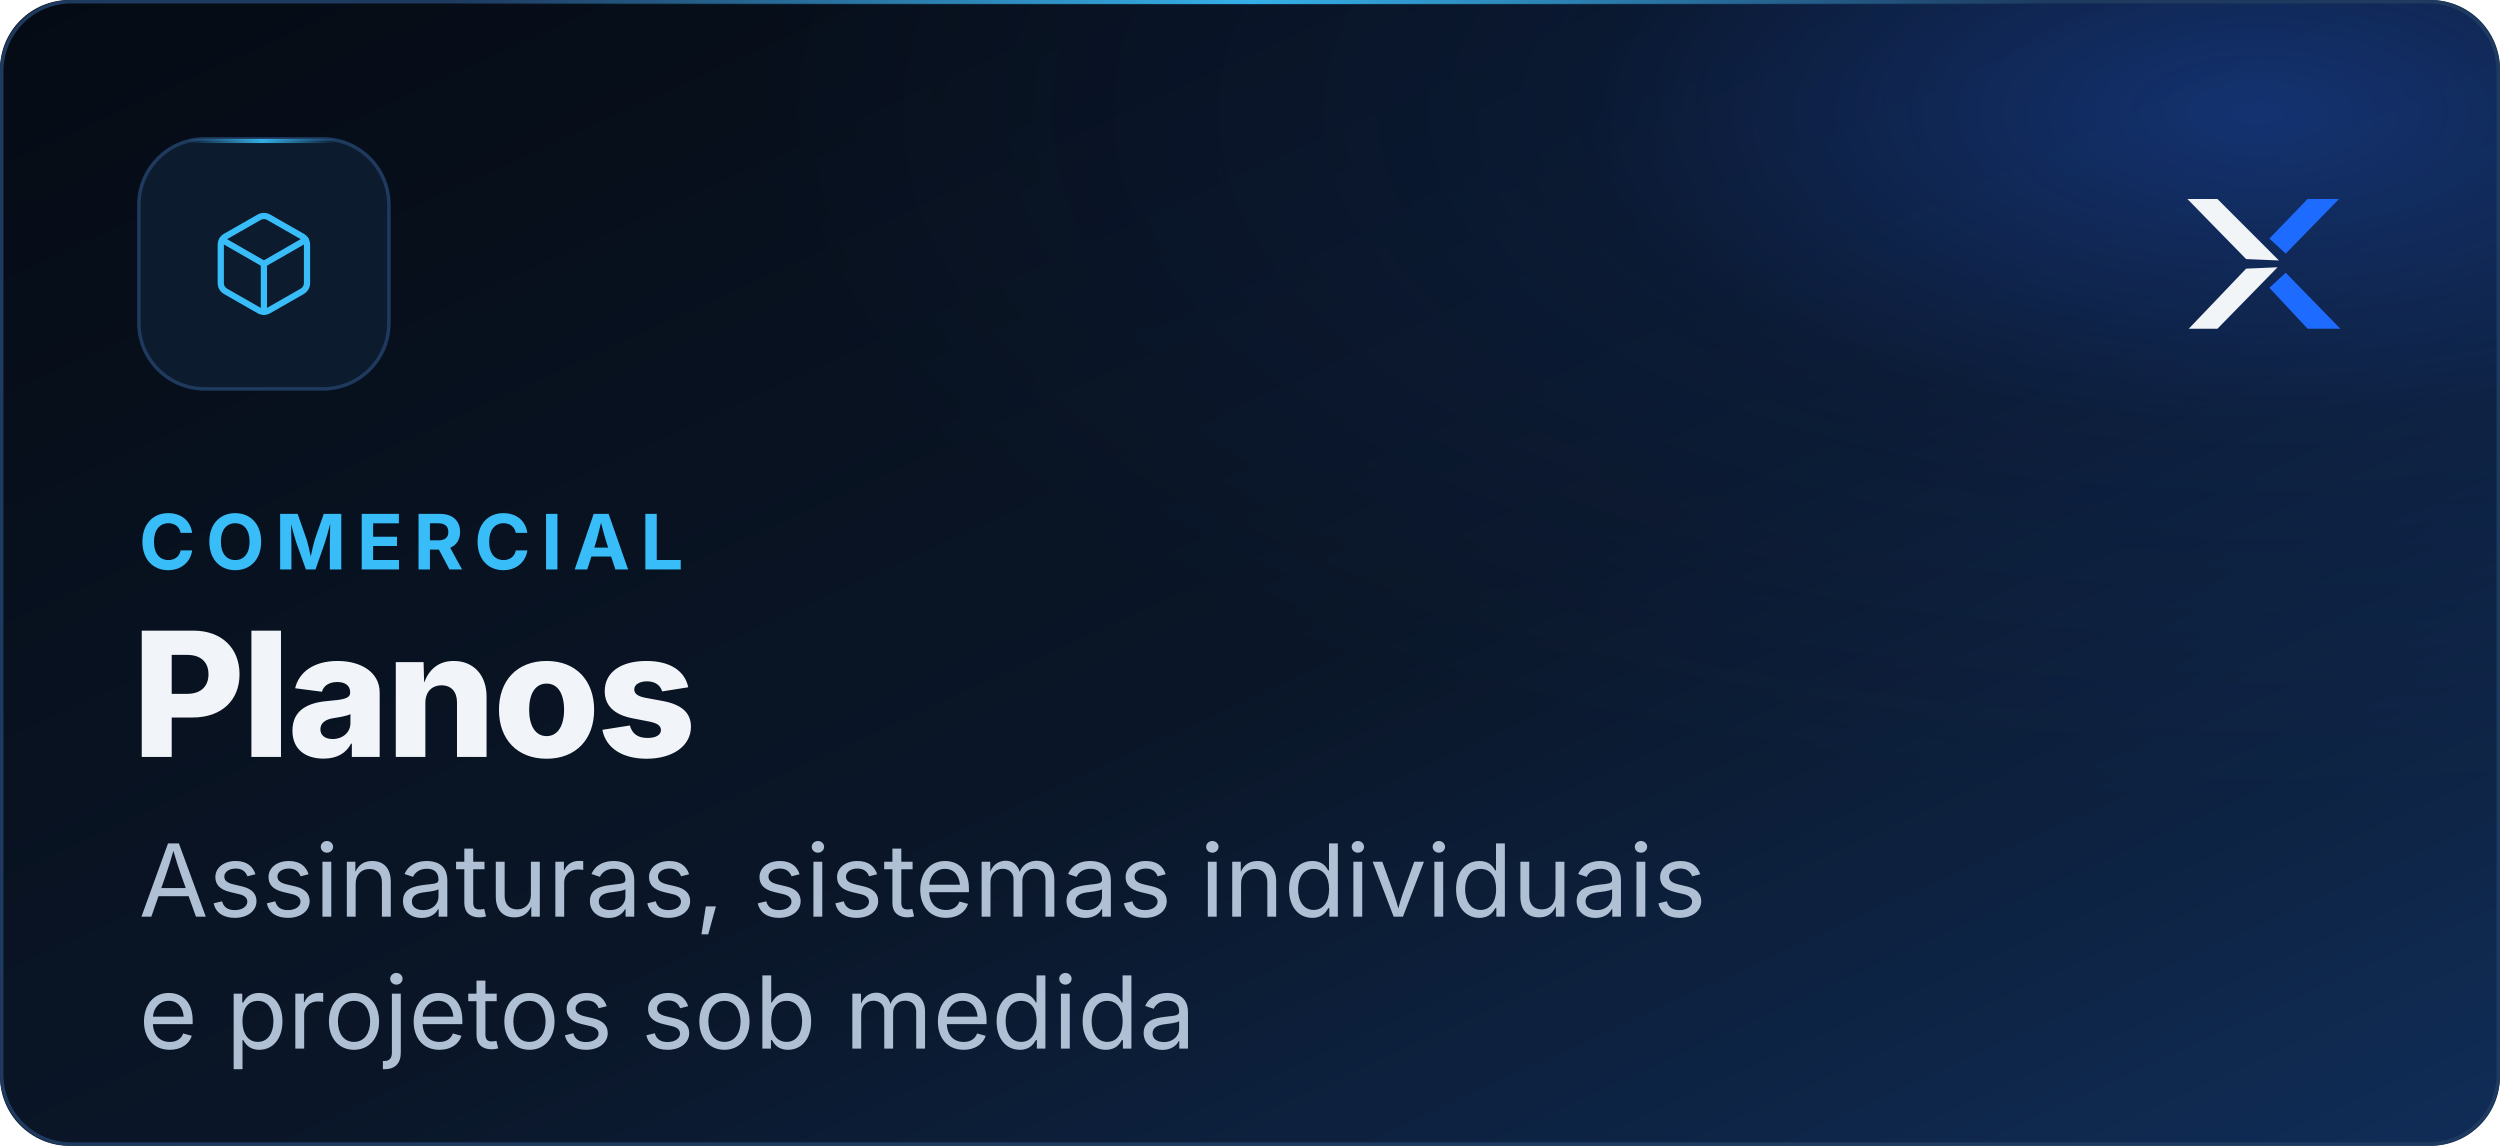
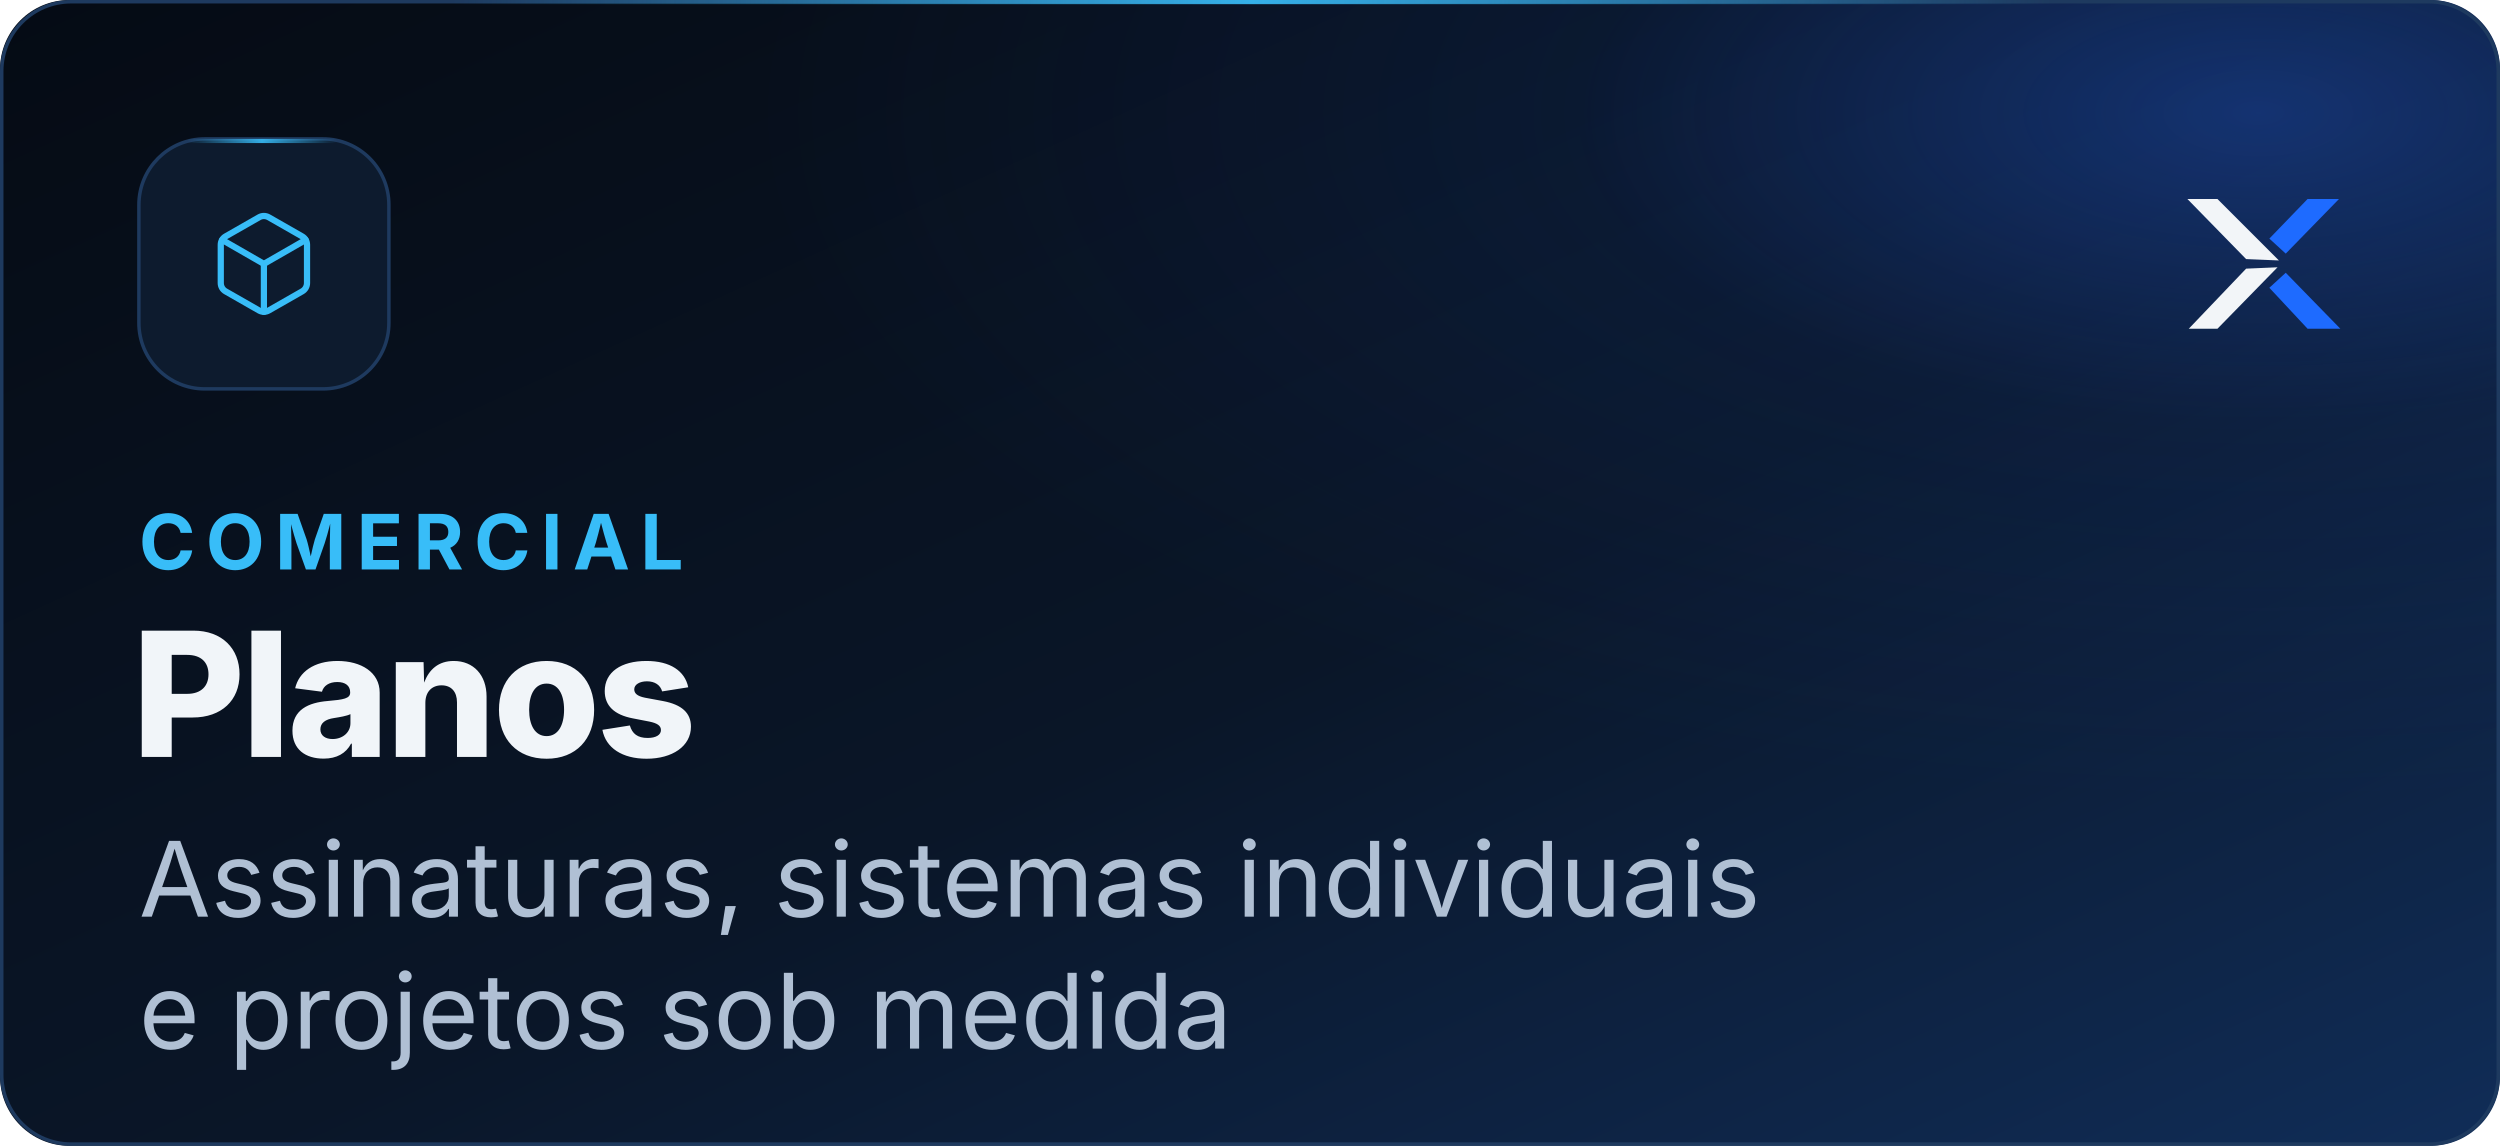
<svg xmlns="http://www.w3.org/2000/svg" width="720" height="330" viewBox="0 0 720 330" role="img" aria-label="Planos — Assinaturas, sistemas individuais e projetos sob medida" font-family="'Segoe UI', 'Inter', 'Helvetica Neue', Arial, sans-serif">
  <defs>
    <linearGradient id="bgdmplanos" x1="0" y1="0" x2="1" y2="1">
      <stop offset="0" stop-color="#050B14" />
      <stop offset=".55" stop-color="#0A1628" />
      <stop offset="1" stop-color="#102D58" />
    </linearGradient>
    <radialGradient id="glowdmplanos" cx="0.9" cy="0.1" r=".6">
      <stop offset="0" stop-color="#2563EB" stop-opacity=".38" />
      <stop offset=".45" stop-color="#2563EB" stop-opacity=".08" />
      <stop offset="1" stop-color="#2563EB" stop-opacity="0" />
    </radialGradient>
    <linearGradient id="edgedmplanos" x1="0" y1="0" x2="1" y2="0">
      <stop offset="0" stop-color="#38BDF8" stop-opacity="0" />
      <stop offset=".5" stop-color="#38BDF8" stop-opacity=".9" />
      <stop offset="1" stop-color="#38BDF8" stop-opacity="0" />
    </linearGradient>
    <clipPath id="clipdmplanos">
      <rect width="720" height="330" rx="20" />
    </clipPath>
  </defs>
  <g clip-path="url(#clipdmplanos)">
    <rect width="720" height="330" fill="url(#bgdmplanos)" />
    <rect width="720" height="330" fill="url(#glowdmplanos)" />
  </g>
  <rect x=".5" y=".5" width="719" height="329" rx="20" fill="none" stroke="#1E3A5F" />
  <rect x="130" y="0" width="461" height="1.2" fill="url(#edgedmplanos)" />
  <rect x="40" y="40" width="72" height="72" rx="19" fill="#0D1B2E" stroke="#1E3A5F" />
  <rect x="54" y="40" width="43" height="1.2" fill="url(#edgedmplanos)" />
  <g transform="translate(59.44 59.44) scale(1.38)" fill="none" stroke="#38BDF8" stroke-width="1.30" stroke-linecap="round" stroke-linejoin="round" color="#38BDF8">
    <path d="M21 8a2 2 0 0 0-1-1.73l-7-4a2 2 0 0 0-2 0l-7 4A2 2 0 0 0 3 8v8a2 2 0 0 0 1 1.73l7 4a2 2 0 0 0 2 0l7-4A2 2 0 0 0 21 16Z" />
    <path d="m3.3 7 8.7 5 8.7-5" />
    <path d="M12 22V12" />
  </g>
  <g transform="translate(628 55.34) scale(0.3934)">
    <g fill="#F2F5F8">
      <path d="M 71,55 L 48,56 L 6,100 L 27,100 Z" />
      <path d="M 5,5 L 48,49 L 72,50 L 27,5 Z" />
    </g>
    <g fill="#1E6BFF">
      <path d="M 65,70 L 93,100 L 117,100 L 77,59 Z" />
      <path d="M 116,5 L 93,5 L 65,34 L 77,45 Z" />
    </g>
  </g>
  <text x="40" y="164" fill="#38BDF8" font-size="22" font-weight="700" letter-spacing="3">COMERCIAL</text>
  <text x="38" y="218" fill="#F1F5F9" font-size="50" font-weight="800" letter-spacing="-1">Planos</text>
-   <text x="40" y="264.0" fill="#B0C0D4" font-size="29" font-weight="400" text-anchor="start">Assinaturas, sistemas individuais</text>
-   <text x="40" y="302.0" fill="#B0C0D4" font-size="29" font-weight="400" text-anchor="start">e projetos sob medida</text>
+   <text x="40" y="264.0" fill="#B0C0D4" font-size="30" font-weight="400" text-anchor="start">Assinaturas, sistemas individuais</text>
+   <text x="40" y="302.0" fill="#B0C0D4" font-size="30" font-weight="400" text-anchor="start">e projetos sob medida</text>
</svg>
